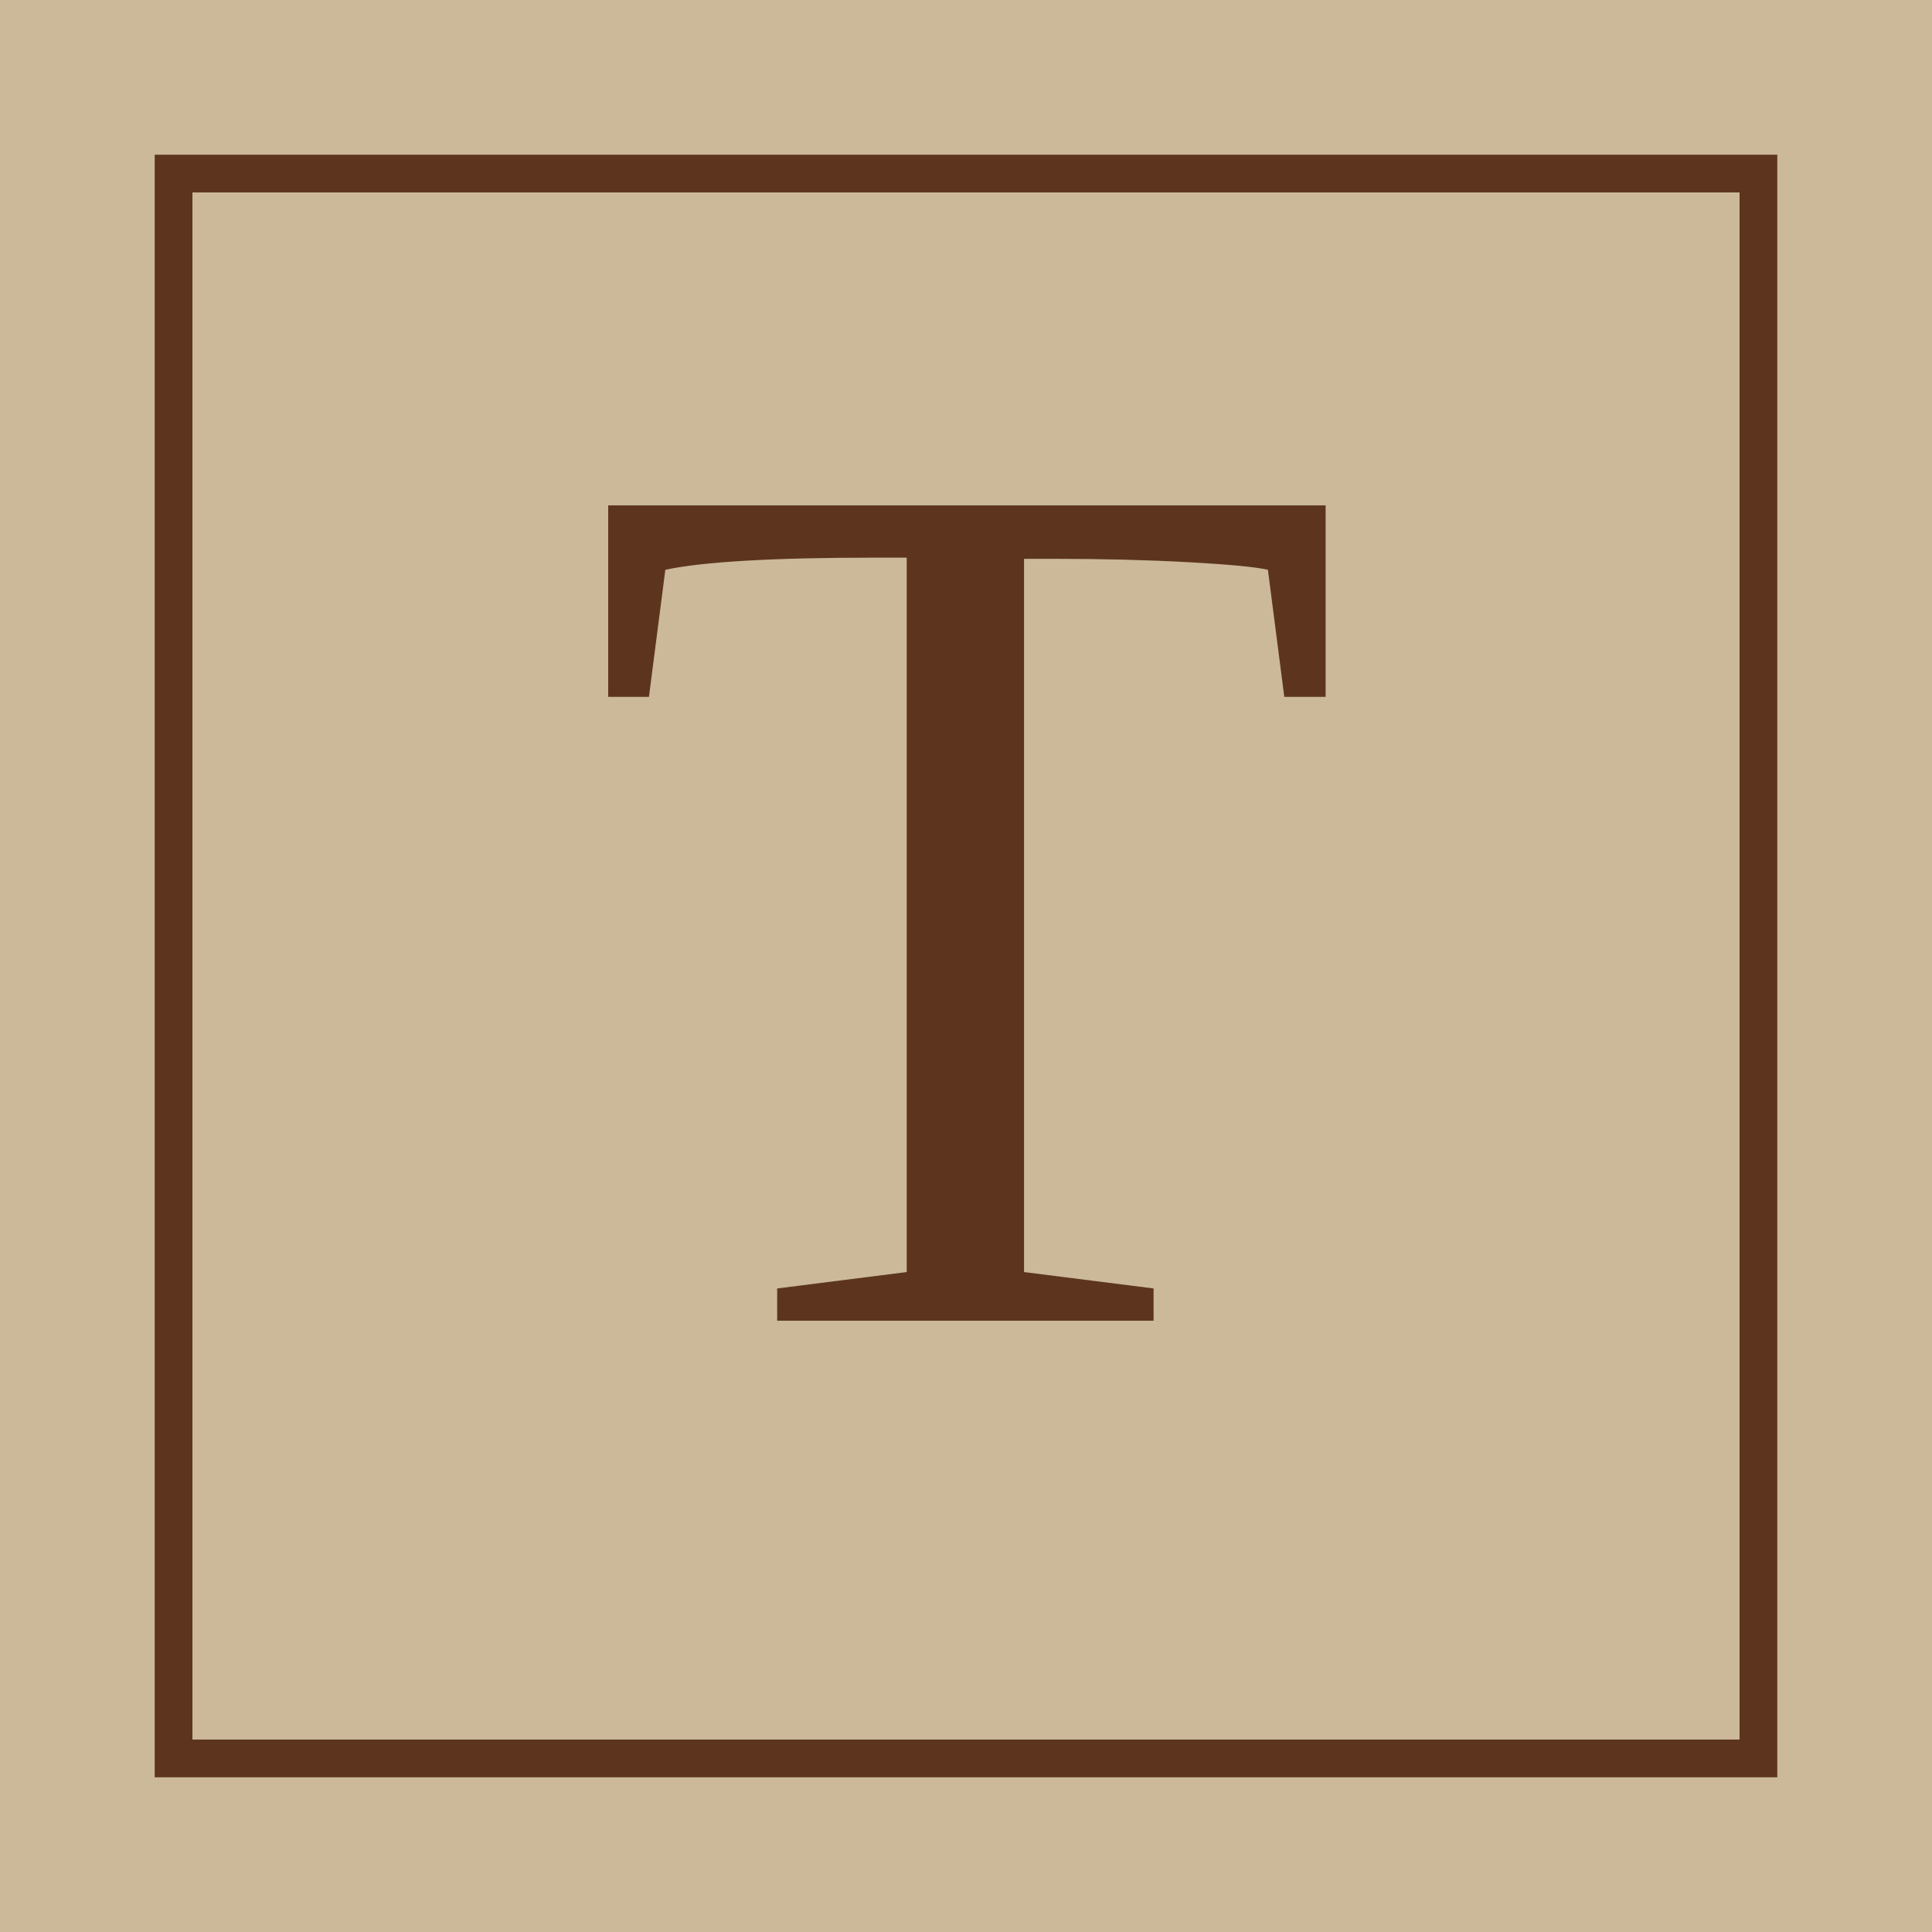
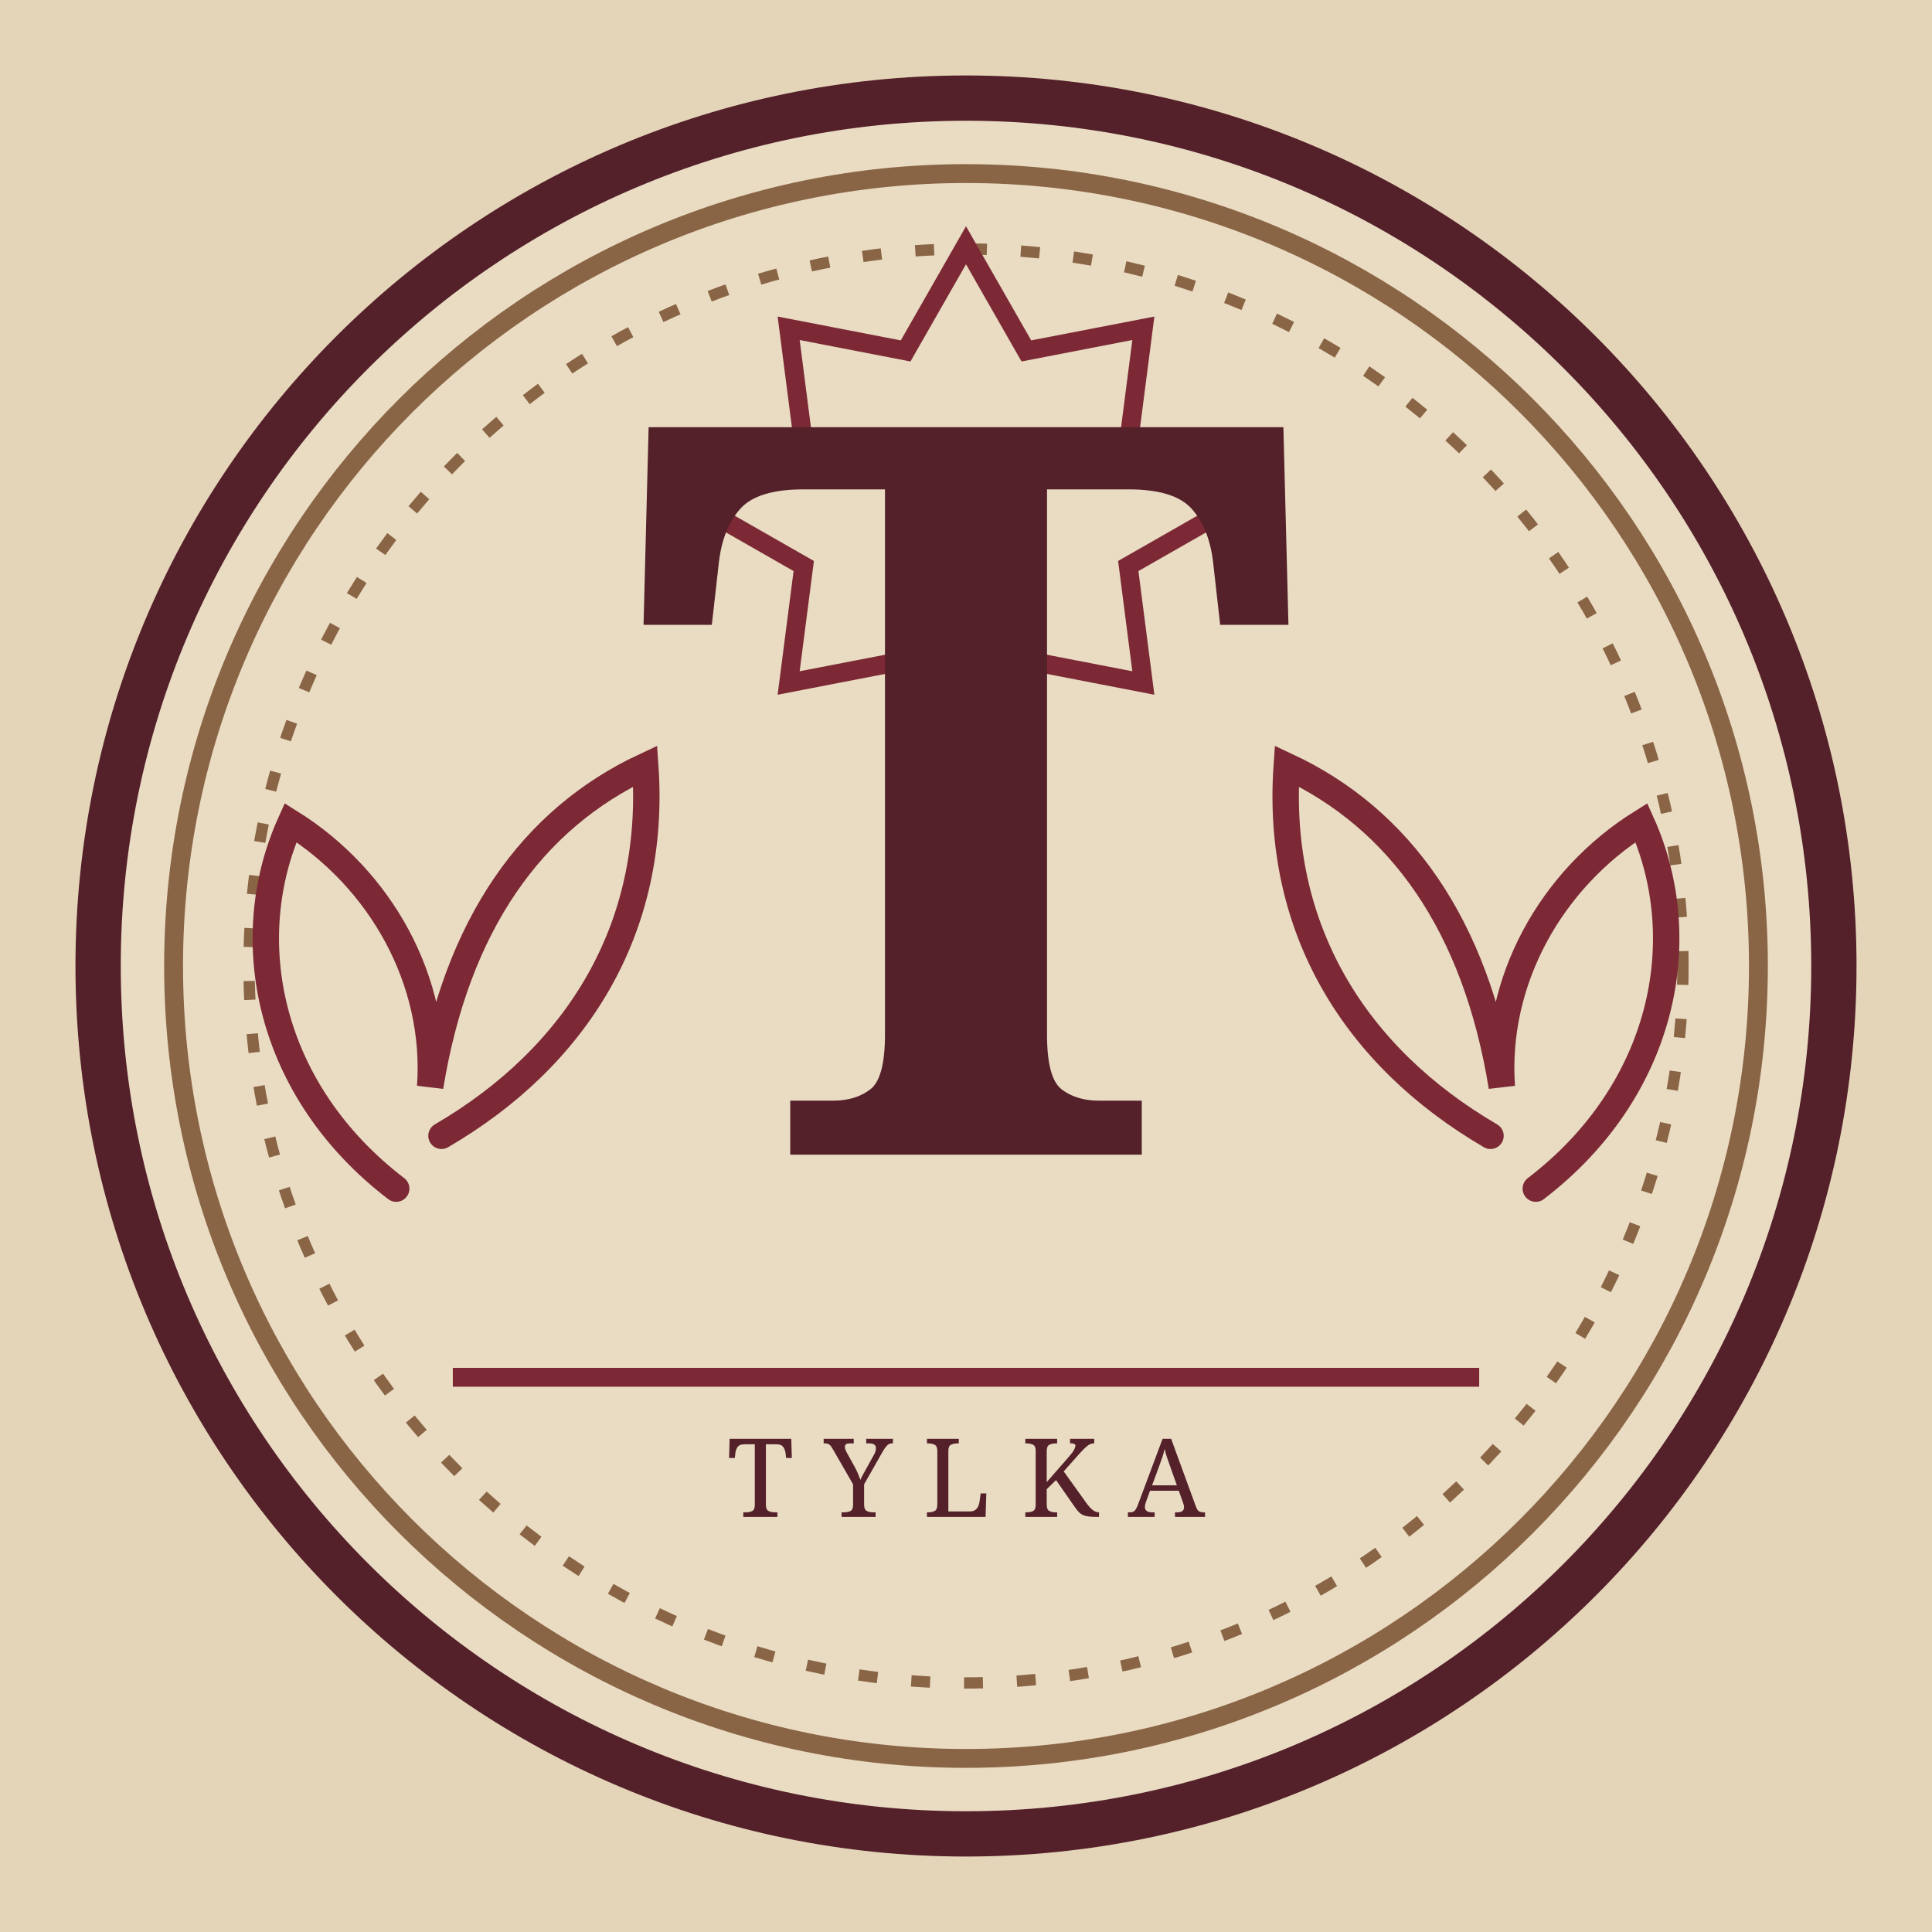
<svg xmlns="http://www.w3.org/2000/svg" viewBox="0 0 512 512">
-   <rect width="512" height="512" fill="#cbb99a" />
-   <rect x="46" y="46" width="420" height="420" fill="none" stroke="#5d351f" stroke-width="10" />
-   <text x="256" y="350" text-anchor="middle" font-family="Georgia,'Times New Roman',serif" font-size="330" fill="#5d351f">T</text>
+   <rect width="512" height="512" fill="#e4d5b8" />
+   <circle cx="256" cy="256" r="230" fill="#e9dcc3" stroke="#54202a" stroke-width="12" />
+   <circle cx="256" cy="256" r="210" fill="none" stroke="#8a6545" stroke-width="5" />
+   <circle cx="256" cy="256" r="190" fill="none" stroke="#8a6545" stroke-width="3" stroke-dasharray="5 9" />
+   <path d="M256 65l16 28 31-6-4 31 28 16-28 16 4 31-31-6-16 28-16-28-31 6 4-31-28-16 28-16-4-31 31 6z" fill="none" stroke="#7c2935" stroke-width="5" />
+   <path d="M105 315c-34-26-42-66-28-97 24 15 39 42 37 70 7-43 27-71 57-85 3 43-18 77-54 98M407 315c34-26 42-66 28-97-24 15-39 42-37 70-7-43-27-71-57-85-3 43 18 77 54 98" fill="none" stroke="#7c2935" stroke-width="7" stroke-linecap="round" />
+   <text x="256" y="306" text-anchor="middle" font-family="Georgia,serif" font-size="270" font-weight="bold" fill="#54202a">T</text>
+   <path d="M120 365h272" stroke="#7c2935" stroke-width="5" />
+   <text x="256" y="402" text-anchor="middle" font-family="Georgia,serif" font-size="29" letter-spacing="8" fill="#54202a">TYLKA</text>
</svg>
